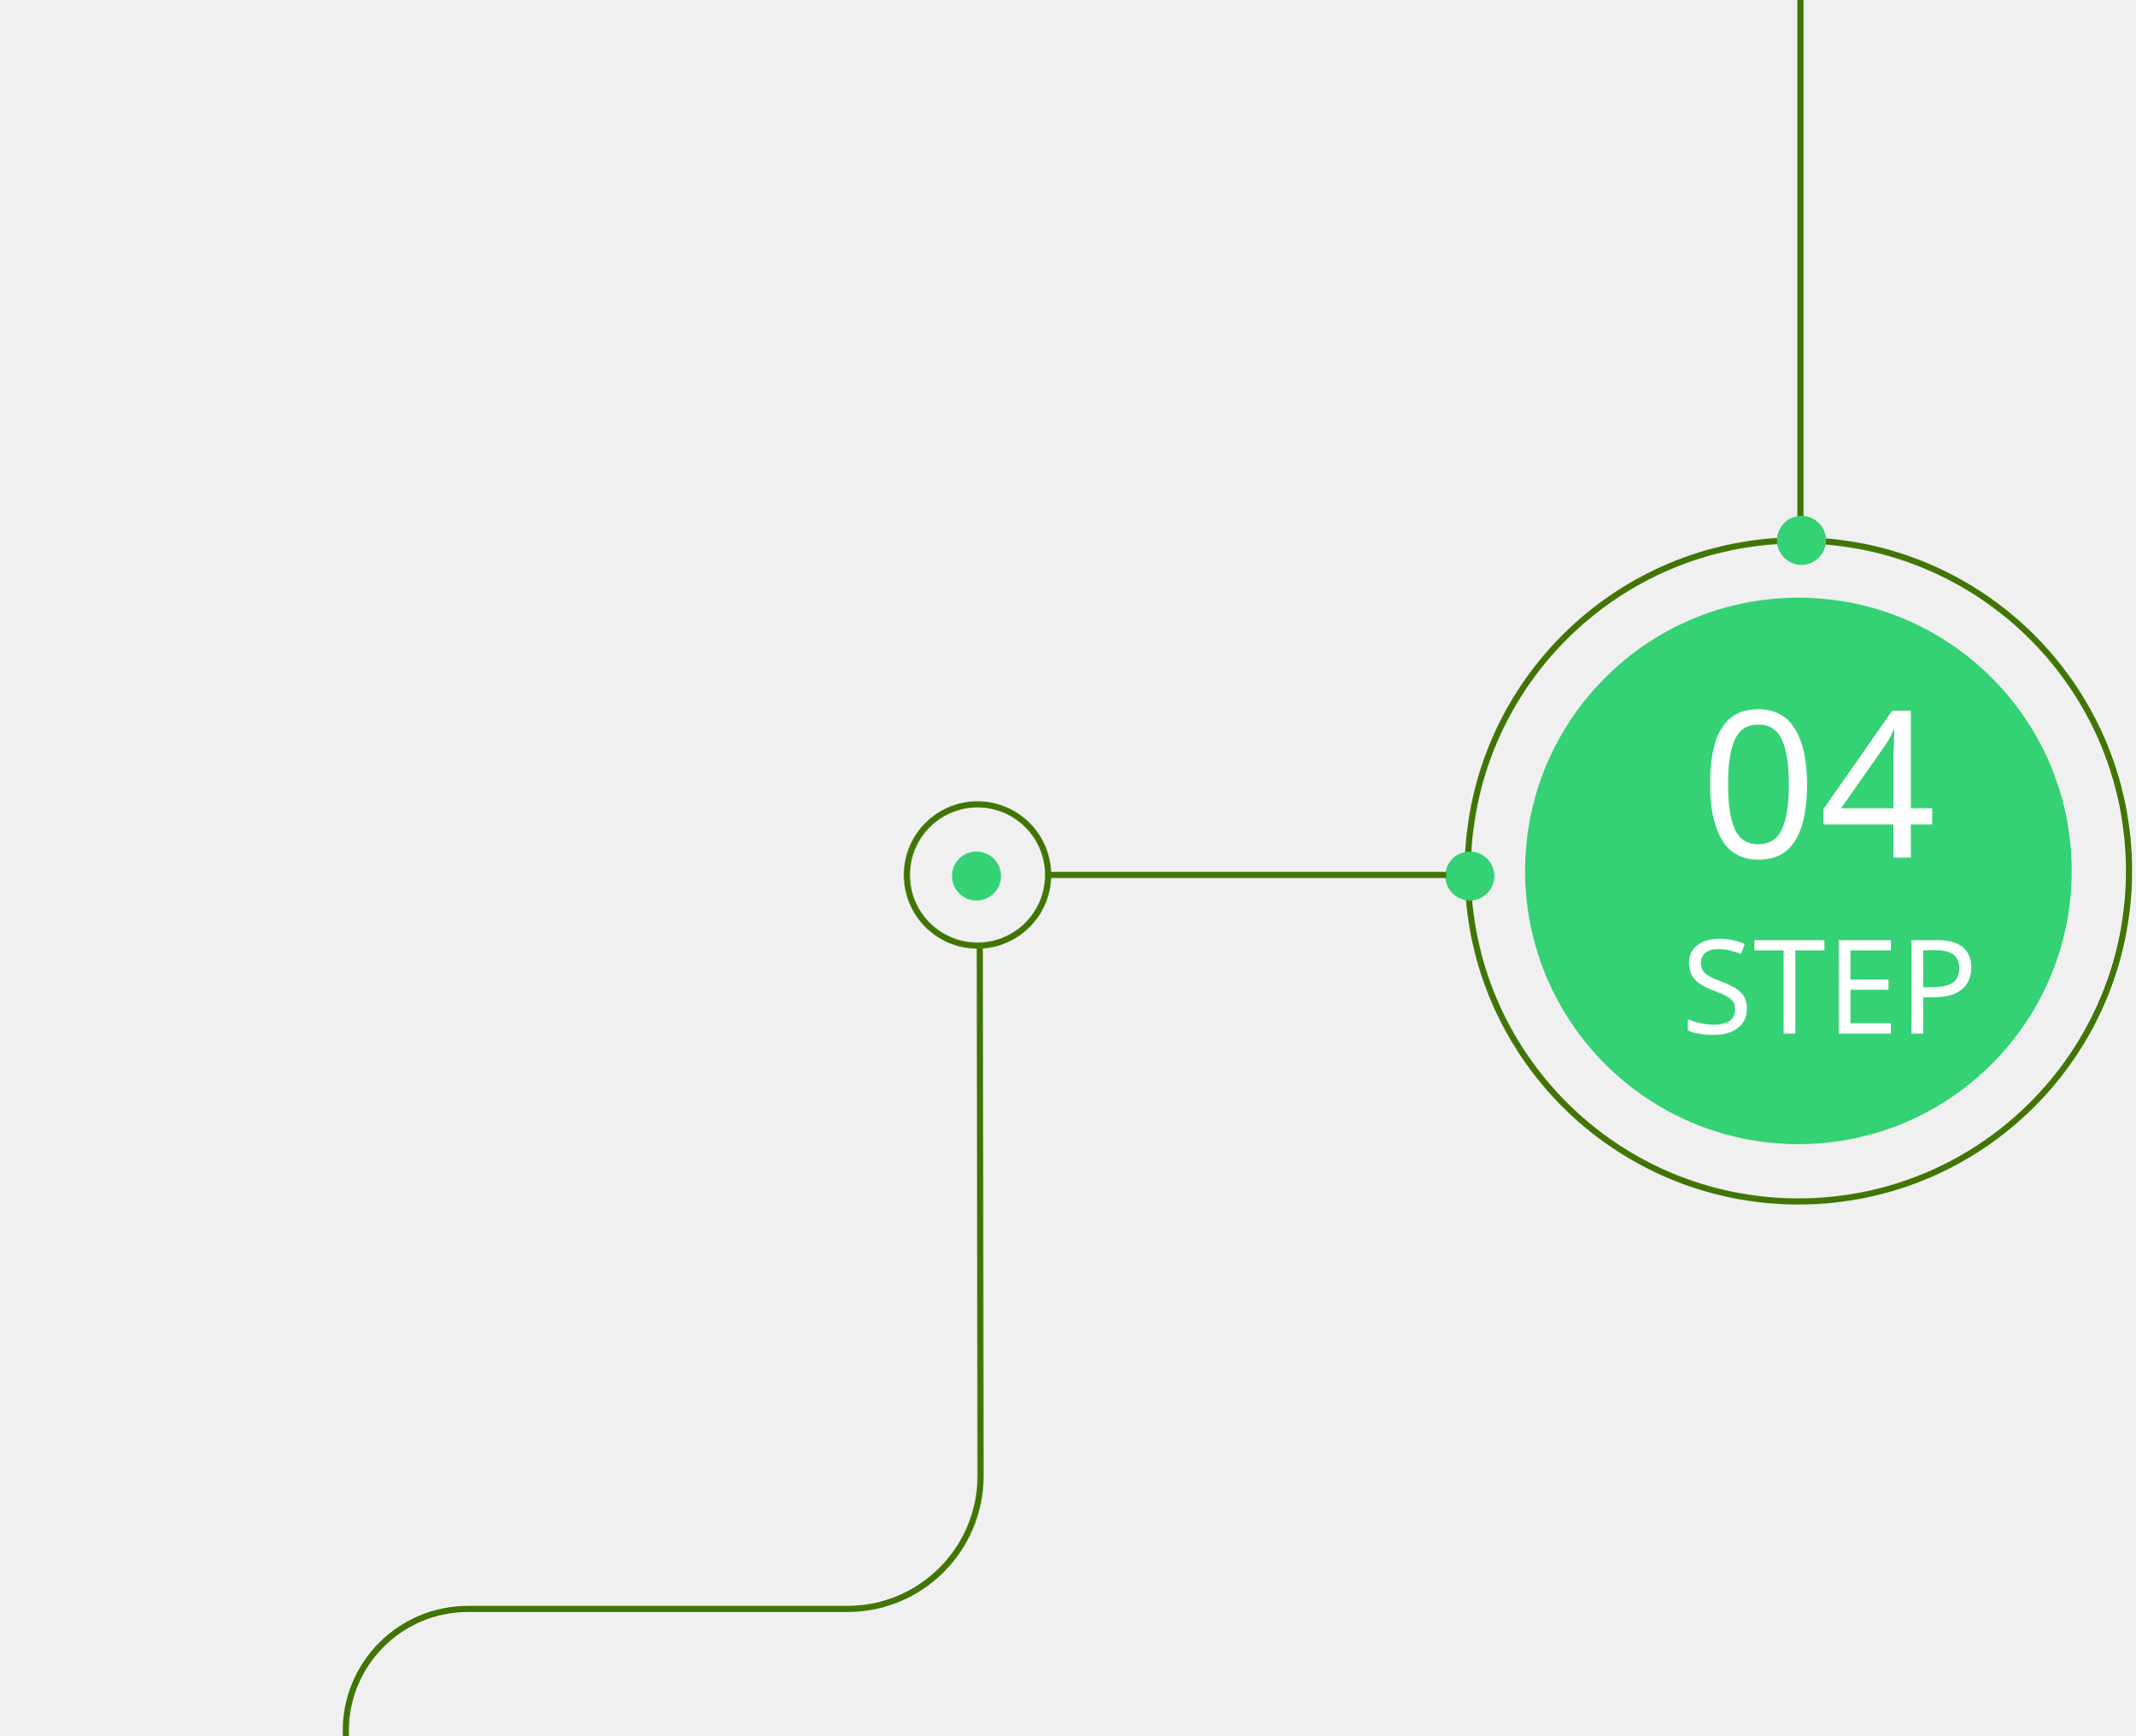
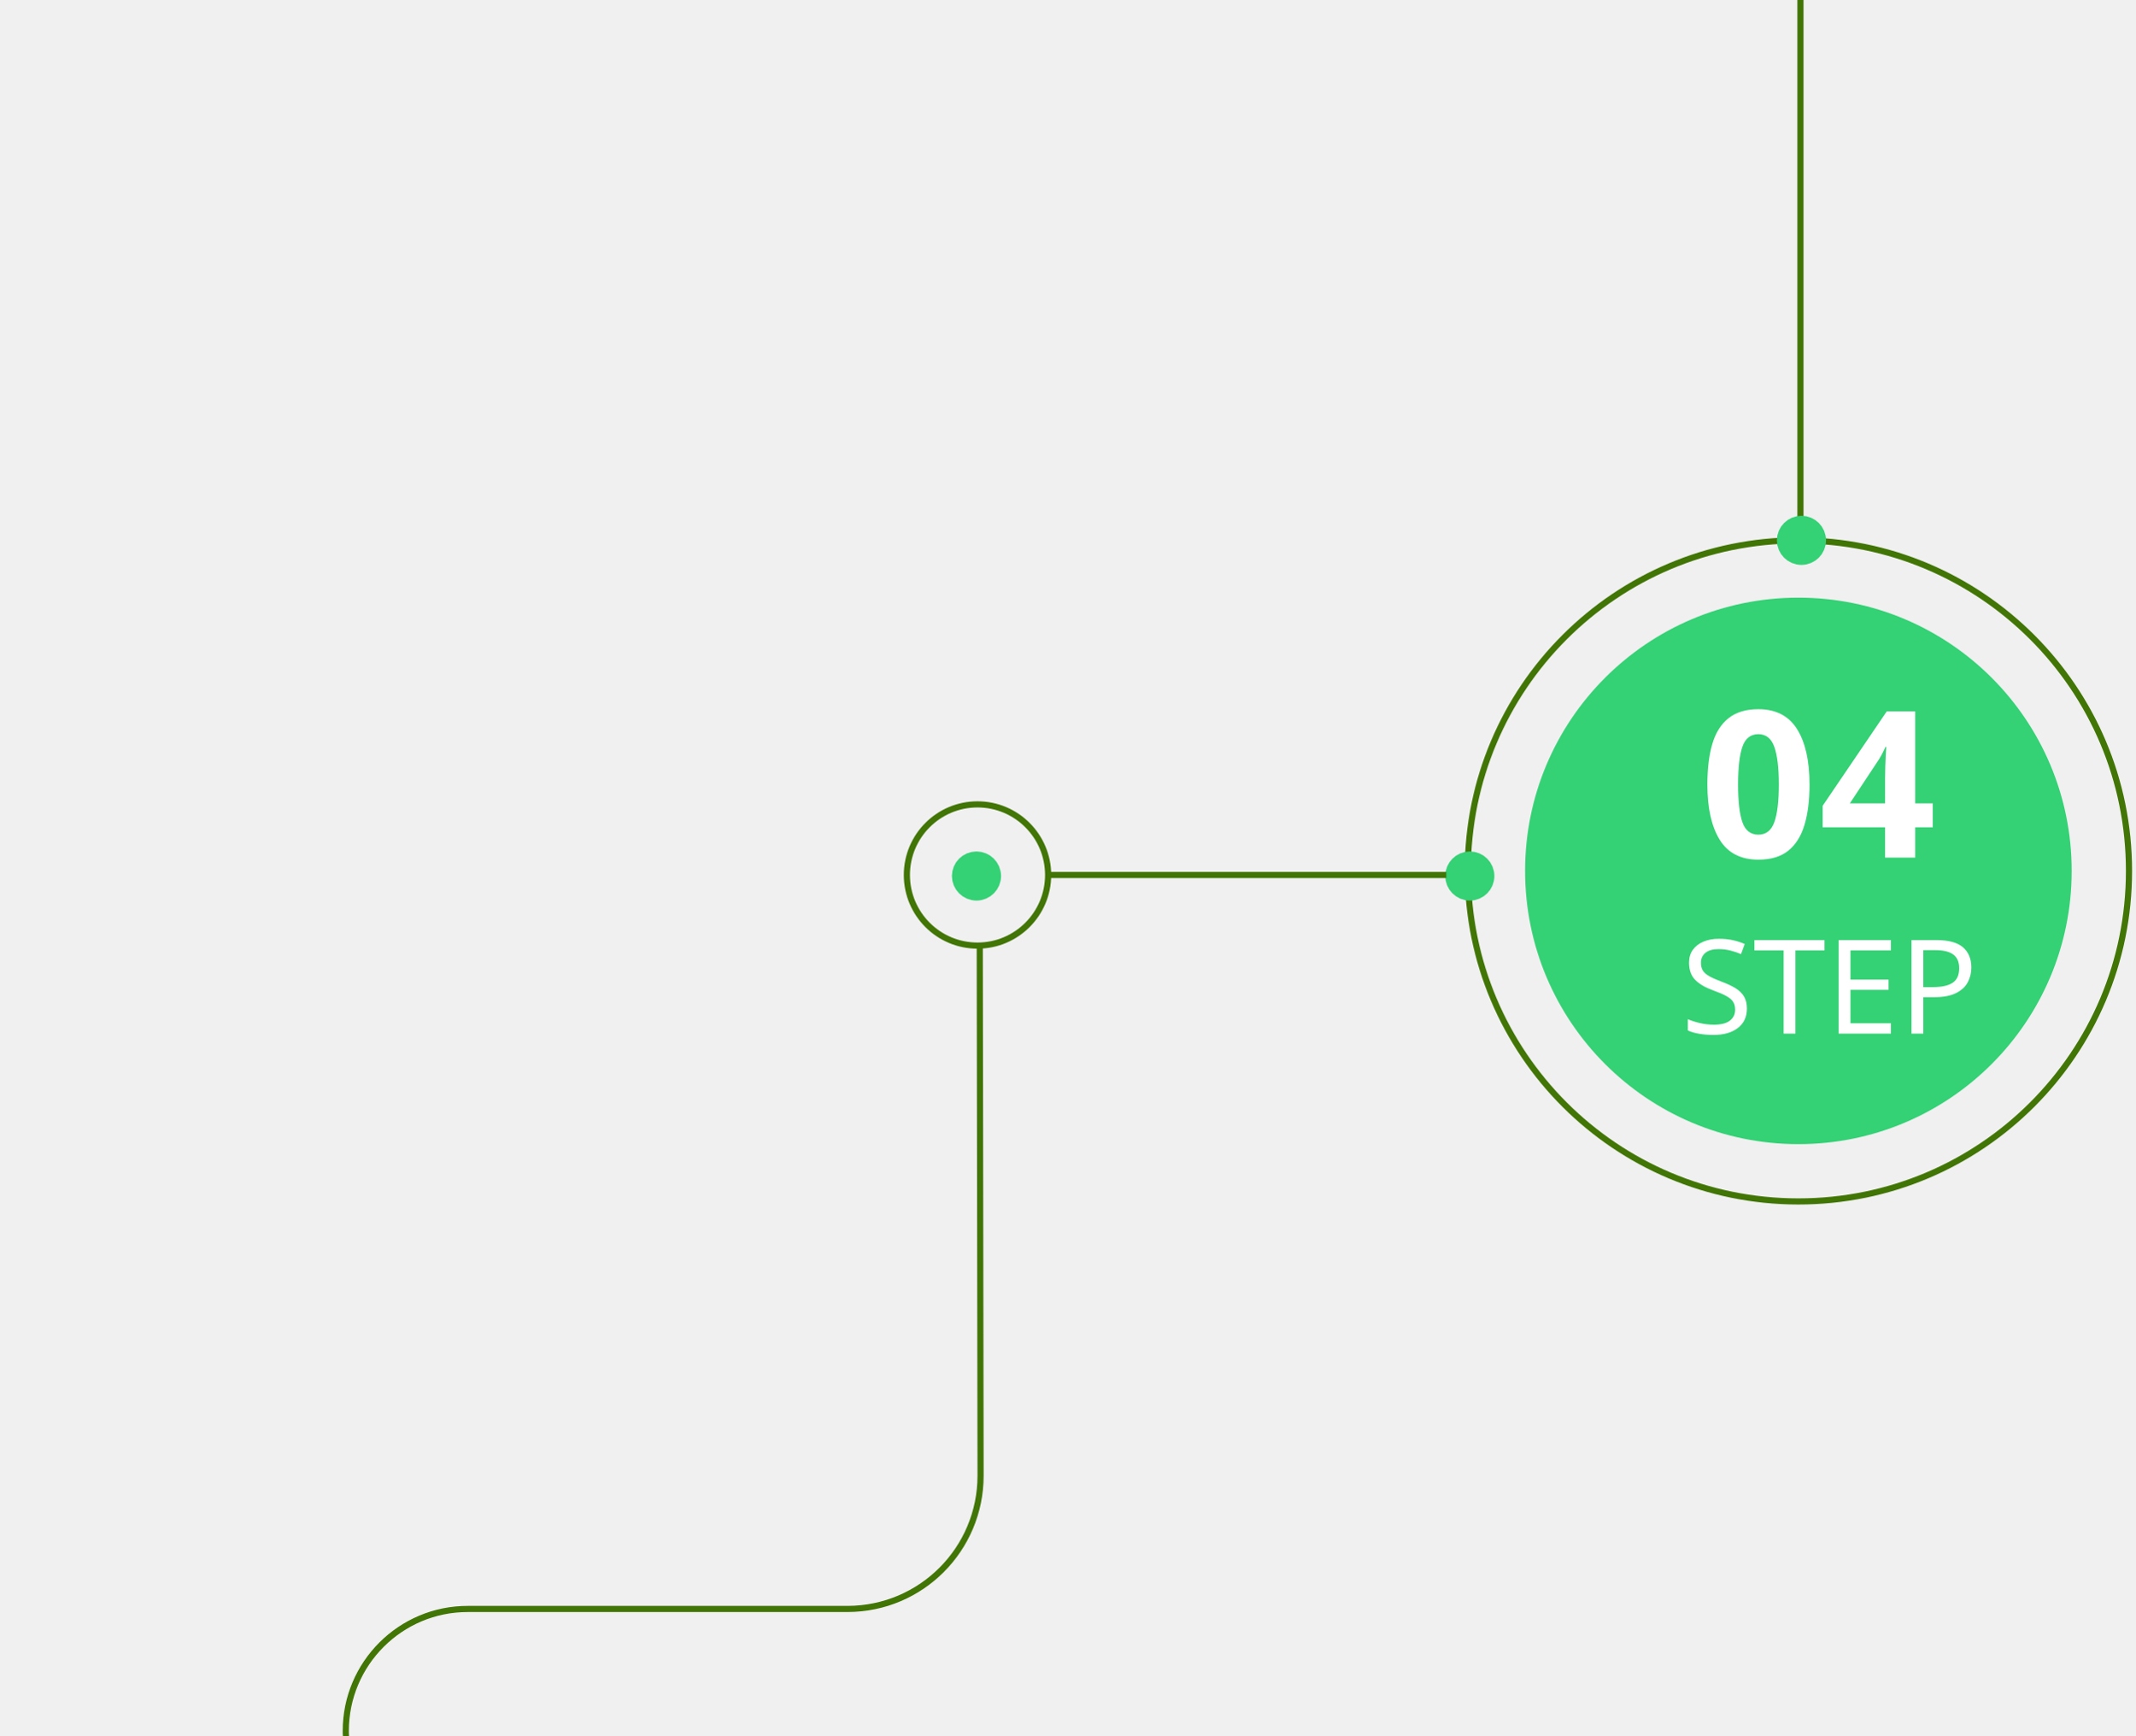
<svg xmlns="http://www.w3.org/2000/svg" version="1.1" id="Layer_1" x="0px" y="0px" viewBox="0 0 1043 848" style="enable-background:new 0 0 1043 848;" xml:space="preserve">
  <style type="text/css">
	.st1{fill:#34D175;}
	.st2{fill:#FFFFFF;}
- 	.st3{font-family:'PTSans-Bold';}
+ 	.st3{font-family:'PT Sans Narrow';font-weight: 700;}
	.st4{font-size:100px;}
	.st5{letter-spacing:1;}
- 	.st6{font-family:'PTSans-Narrow';}
+ 	.st6{font-family:'PT Sans Narrow';}
	.st7{font-size:64px;}
	.st8{fill:none;stroke:#417505;stroke-width:3;stroke-linecap:square;}
	.st9{fill:none;stroke:#417505;stroke-width:3;}
	.st10{fill:none;stroke:#34D175;stroke-width:12;}
</style>
  <g id="_x32_.-Update:-Home-Page" transform="translate(-366, -3975)">
    <g id="_x30_4" transform="translate(199, 3977)">
      <path id="_x31_Line" class="st8" d="M1046.5-1v250" />
      <circle id="_x33_Circle" class="st9" cx="1045.5" cy="423.5" r="161.5" />
      <circle id="_x32_Dot" class="st10" cx="1047" cy="262" r="6" />
      <circle id="_x34_Dot" class="st10" cx="885" cy="426" r="6" />
      <path id="_x35_Line" class="st8" d="M872,425.5H679.5" />
      <circle id="_x36_Circle" class="st9" cx="644.5" cy="425.5" r="34.5" />
      <circle id="_x37_Dot" class="st10" cx="644" cy="426" r="6" />
      <path id="_x38_Line" class="st9" d="M645.6,459l0.4,260c0,35.9-29,65-64.9,65.1c0,0,0,0-0.1,0l-185.5,0    c-32.9,0-59.6,26.7-59.6,59.6c0,0.9,0,1.7,0.1,2.6" />
      <circle id="GreenFill" class="st1" cx="1045.5" cy="423.5" r="133.5" />
      <text transform="matrix(1 0 0 1 997.45 417)" class="st2 st3 st4 st5">04</text>
      <text transform="matrix(1 0 0 1 988.24 503)" class="st2 st6 st7">STEP</text>
    </g>
  </g>
</svg>
